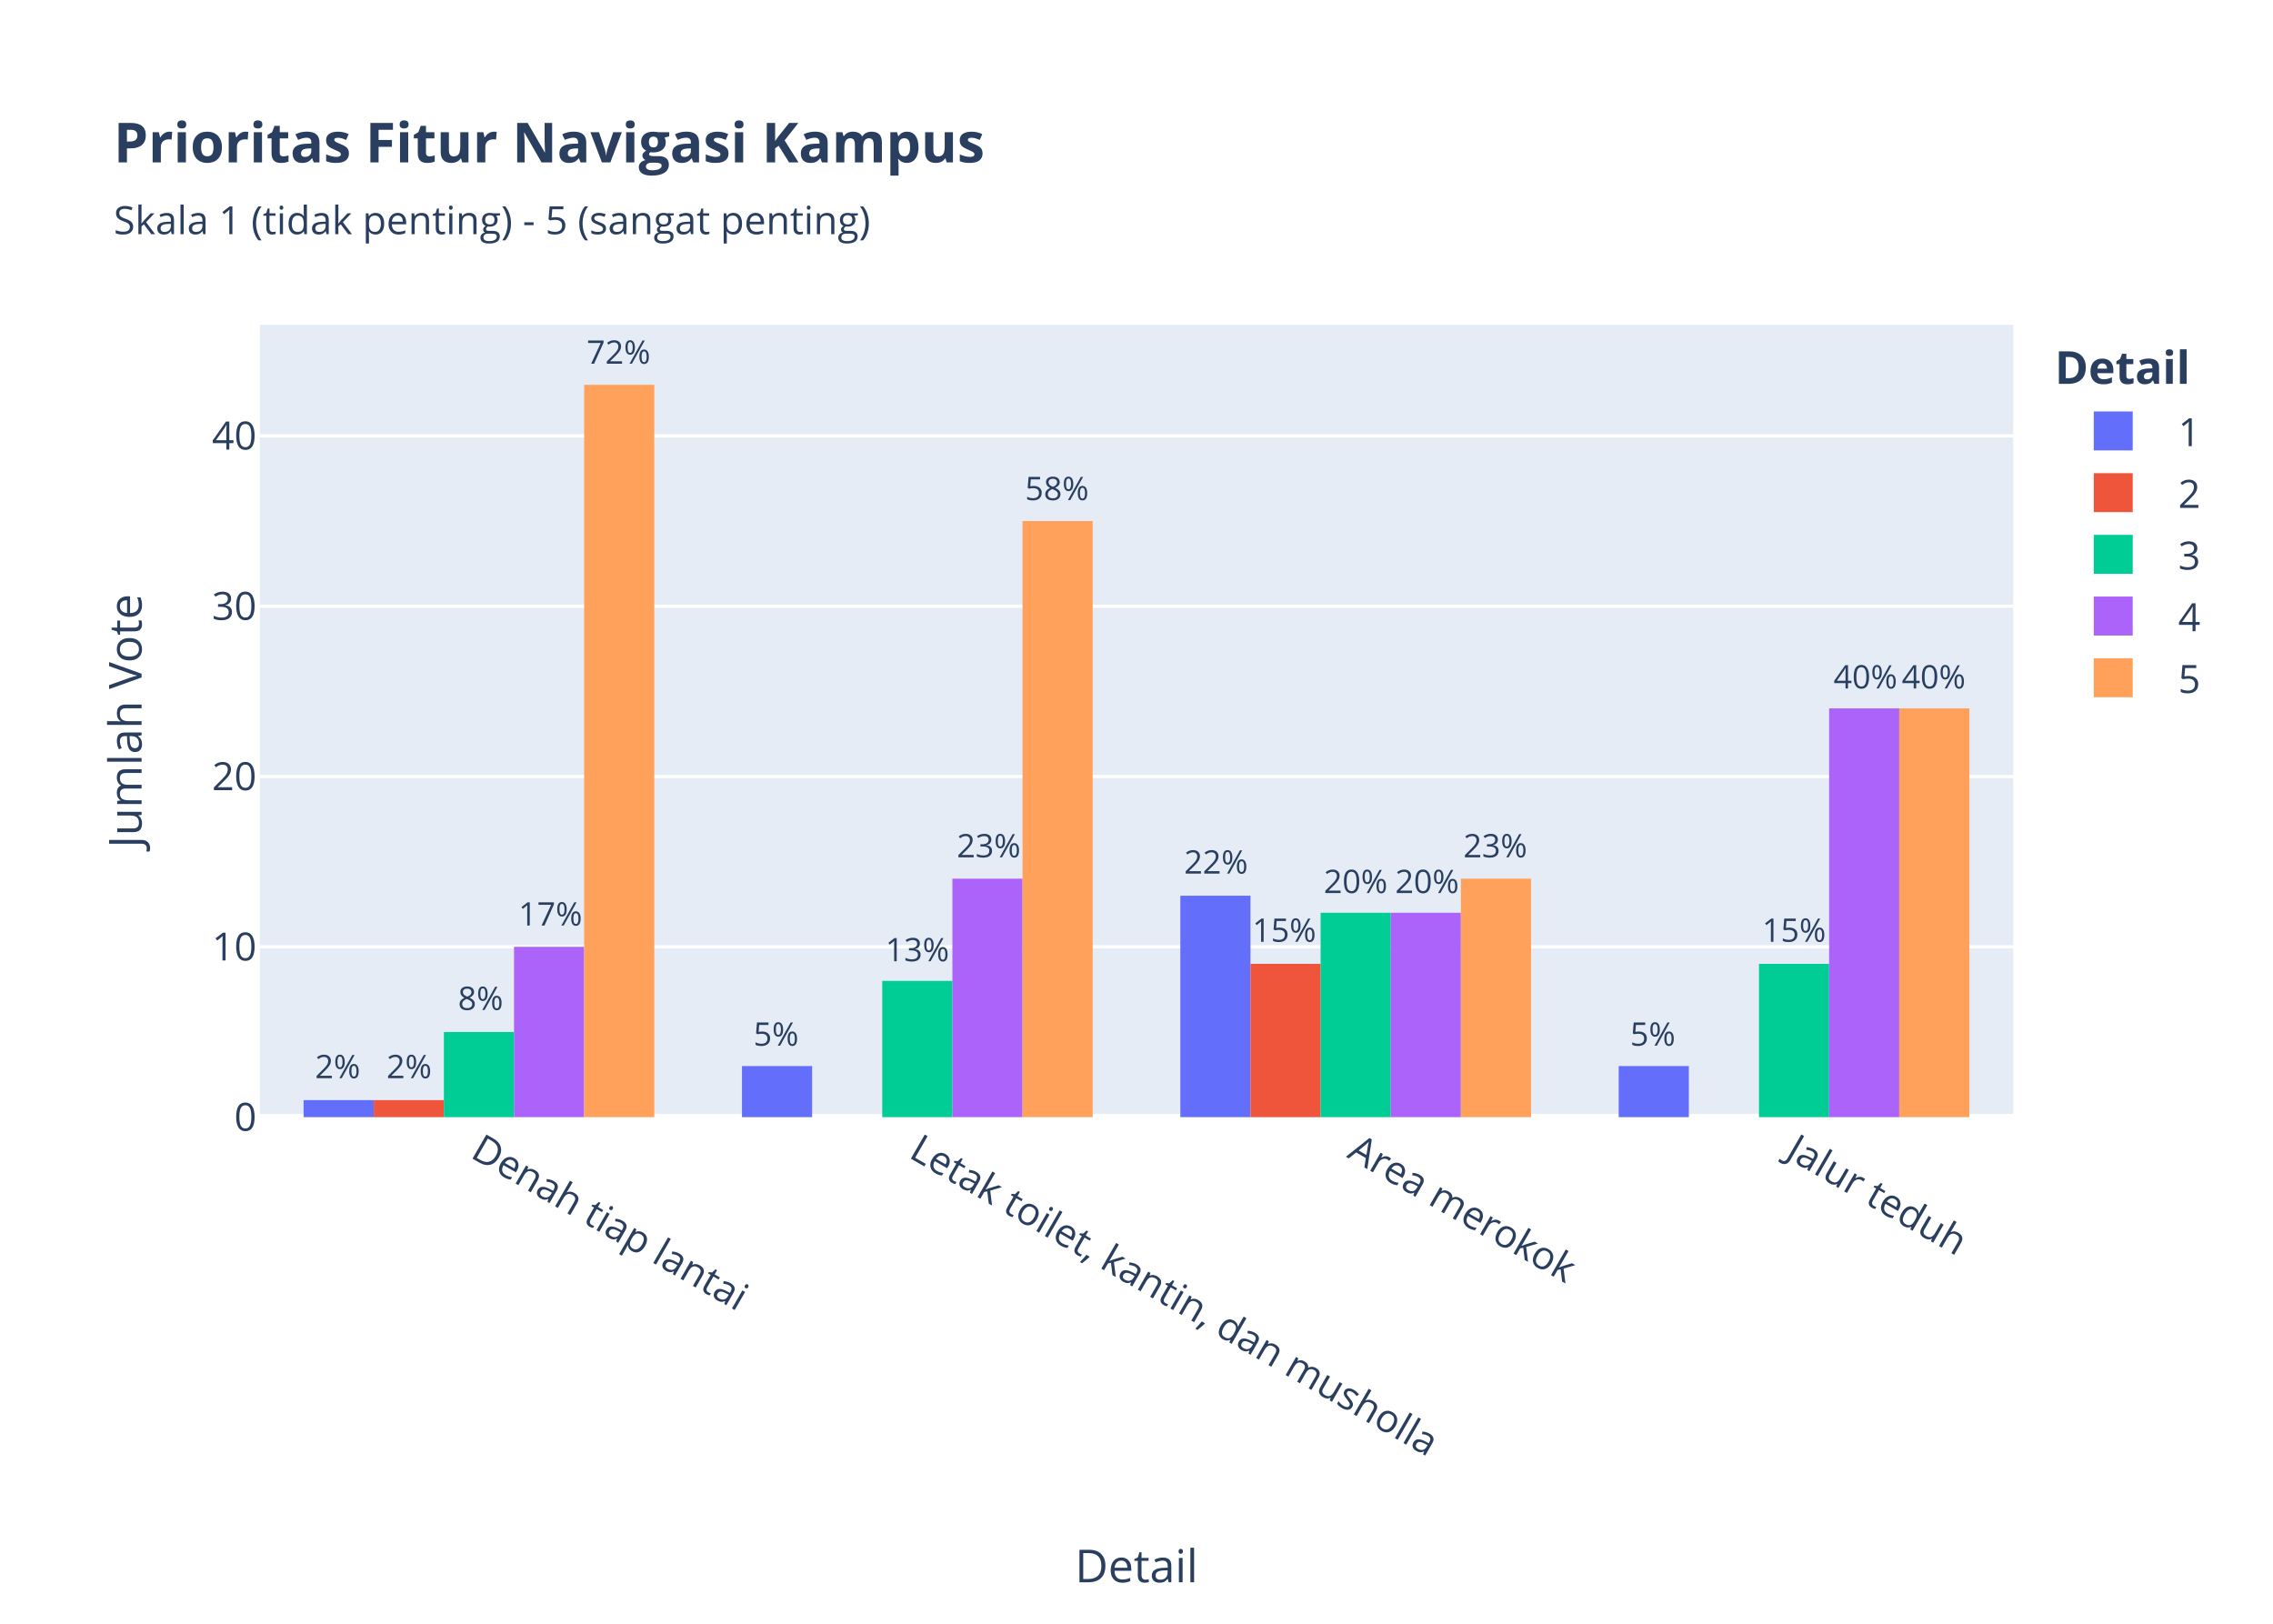
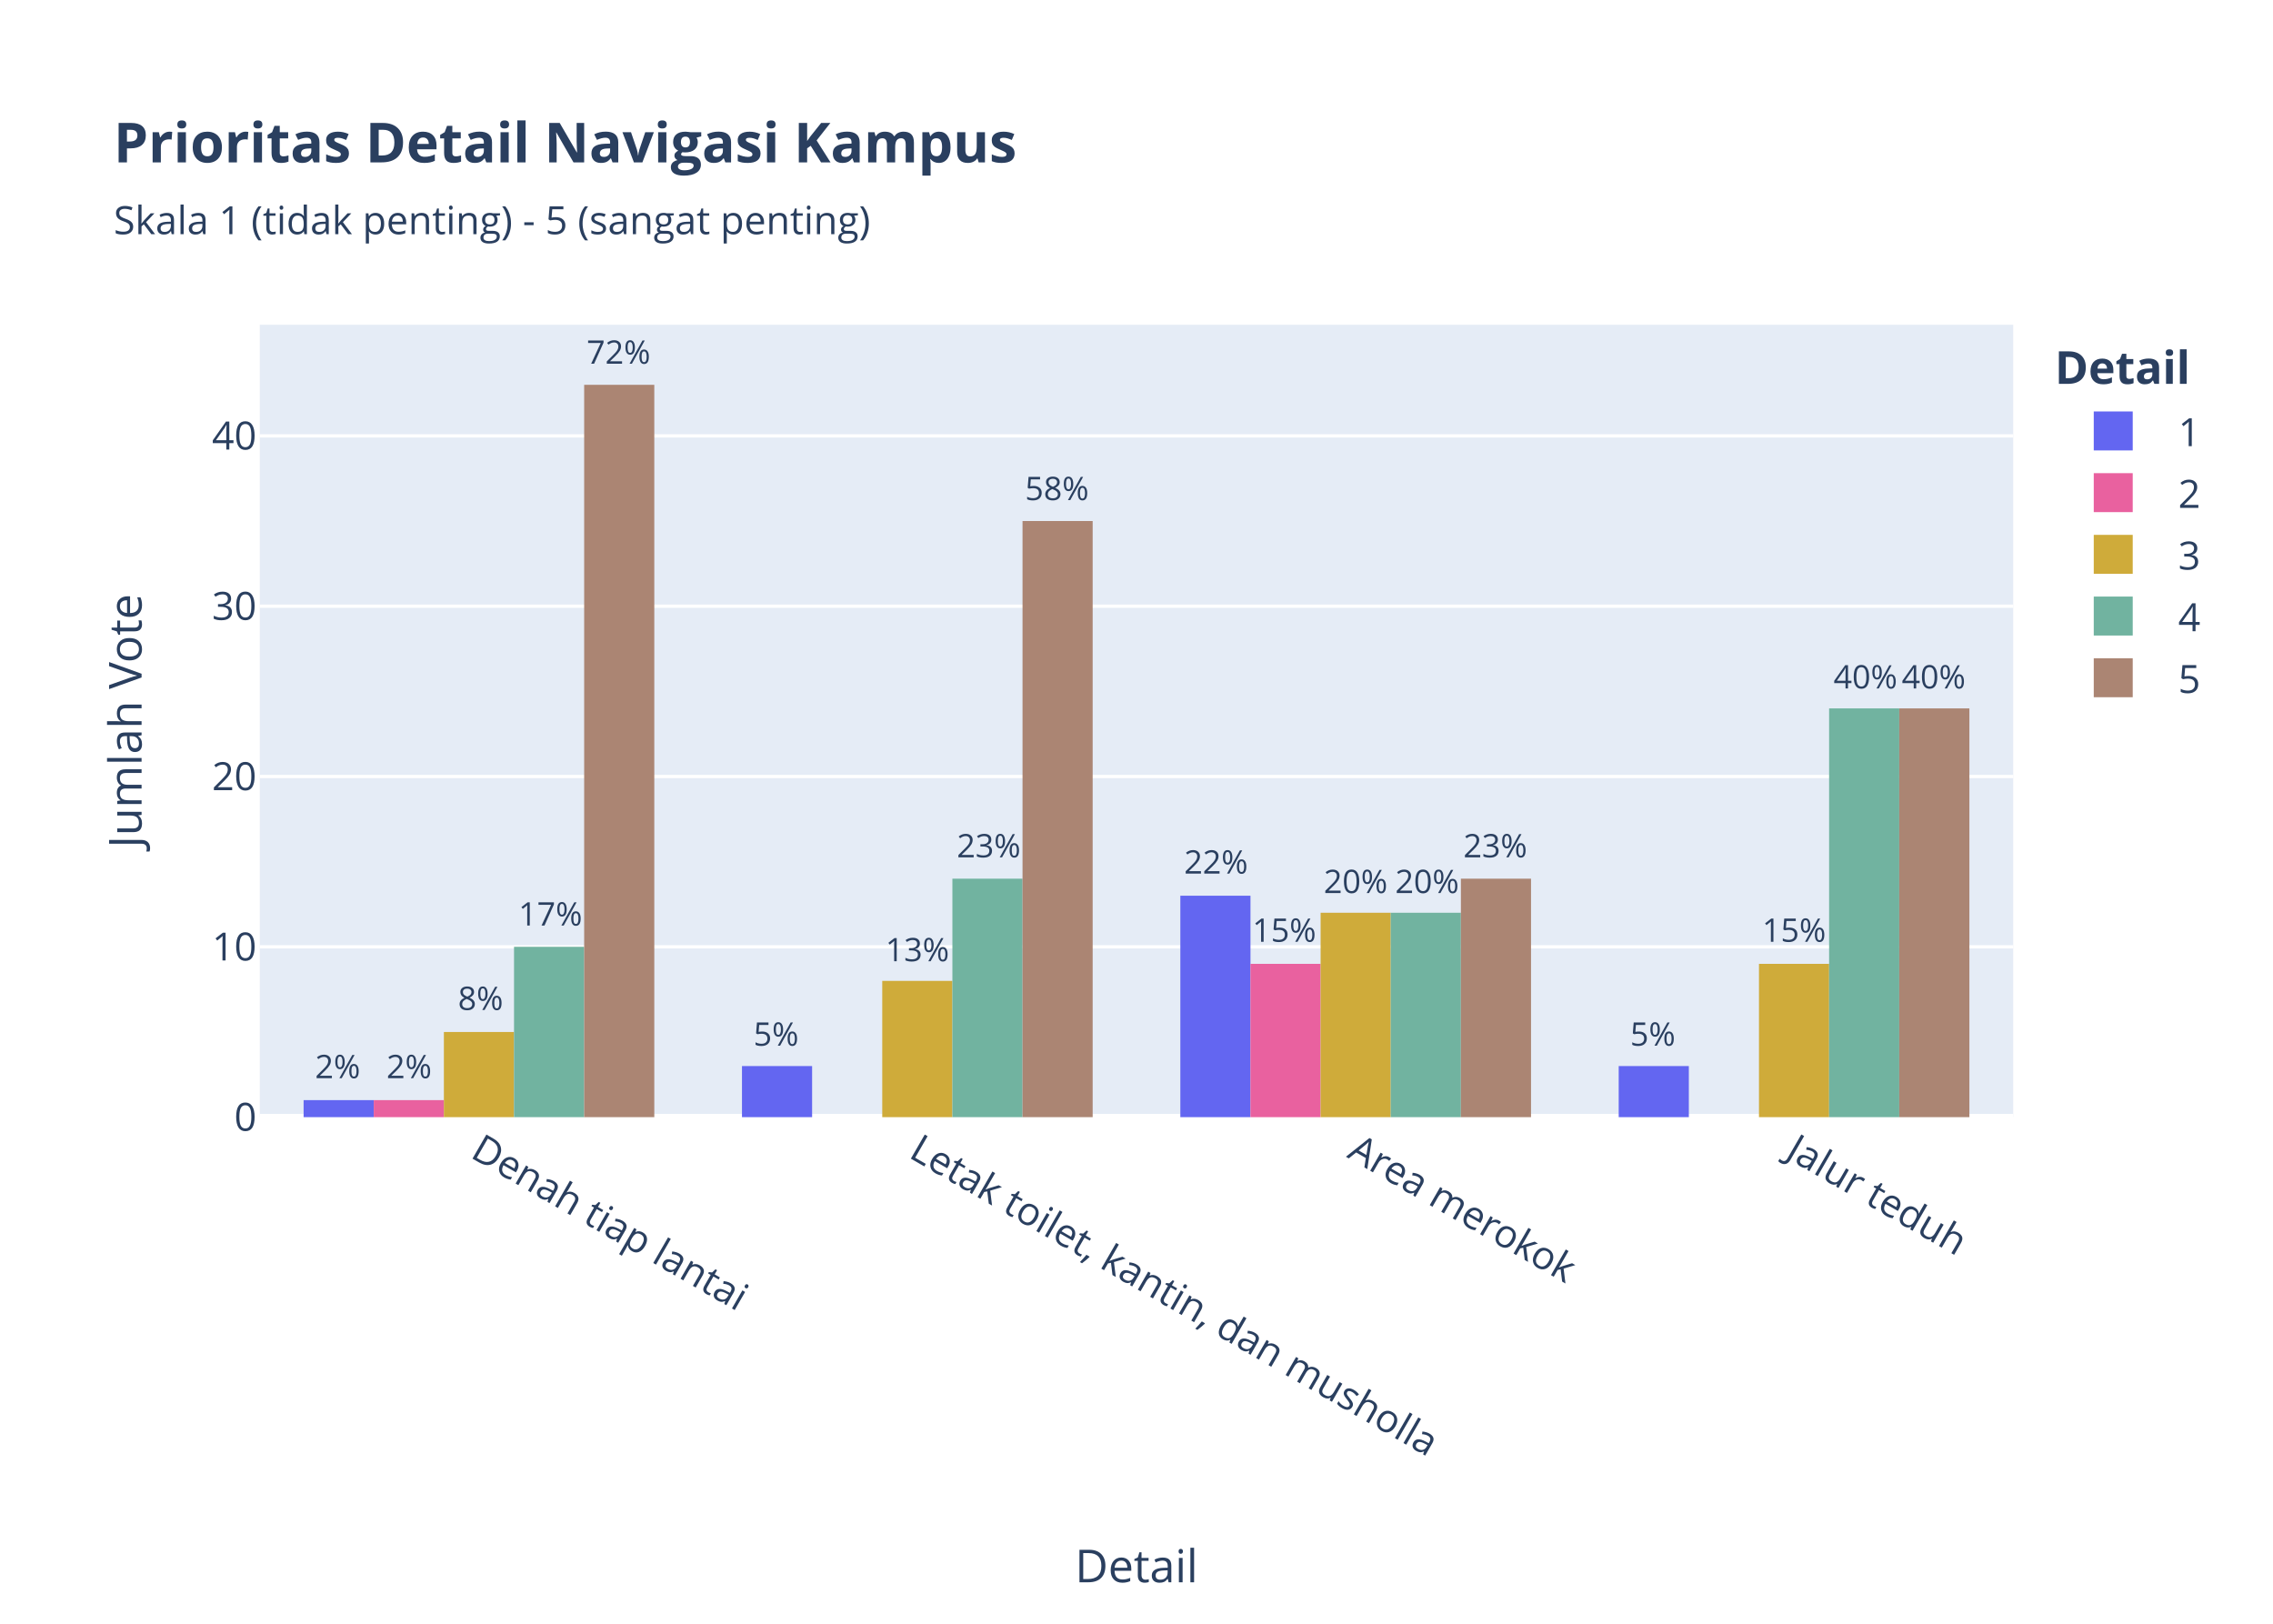
<svg xmlns="http://www.w3.org/2000/svg" class="main-svg" width="700" height="500" style="" viewBox="0 0 700 500">
  <rect x="0" y="0" width="700" height="500" style="fill: rgb(255, 255, 255); fill-opacity: 1;" />
-   <defs id="defs-1aeaff">
+   <defs id="defs-3bc11e">
    <g class="clips">
-       <clipPath id="clip1aeaffxyplot" class="plotclip">
+       <clipPath id="clip3bc11exyplot" class="plotclip">
        <rect width="540" height="244" />
      </clipPath>
-       <clipPath class="axesclip" id="clip1aeaffx">
+       <clipPath class="axesclip" id="clip3bc11ex">
        <rect x="80" y="0" width="540" height="500" />
      </clipPath>
-       <clipPath class="axesclip" id="clip1aeaffy">
+       <clipPath class="axesclip" id="clip3bc11ey">
        <rect x="0" y="100" width="700" height="244" />
      </clipPath>
-       <clipPath class="axesclip" id="clip1aeaffxy">
+       <clipPath class="axesclip" id="clip3bc11exy">
        <rect x="80" y="100" width="540" height="244" />
      </clipPath>
    </g>
    <g class="gradients" />
    <g class="patterns" />
  </defs>
  <g class="bglayer">
    <rect class="bg" x="80" y="100" width="540" height="244" style="fill: rgb(229, 236, 246); fill-opacity: 1; stroke-width: 0;" />
  </g>
  <g class="layer-below">
    <g class="imagelayer" />
    <g class="shapelayer" />
  </g>
  <g class="cartesianlayer">
    <g class="subplot xy">
      <g class="layer-subplot">
        <g class="shapelayer" />
        <g class="imagelayer" />
      </g>
      <g class="minor-gridlayer">
        <g class="x" />
        <g class="y" />
      </g>
      <g class="gridlayer">
        <g class="x" />
        <g class="y">
          <path class="ygrid crisp" transform="translate(0,291.56)" d="M80,0h540" style="stroke: rgb(255, 255, 255); stroke-opacity: 1; stroke-width: 1px;" />
          <path class="ygrid crisp" transform="translate(0,239.11)" d="M80,0h540" style="stroke: rgb(255, 255, 255); stroke-opacity: 1; stroke-width: 1px;" />
          <path class="ygrid crisp" transform="translate(0,186.67)" d="M80,0h540" style="stroke: rgb(255, 255, 255); stroke-opacity: 1; stroke-width: 1px;" />
          <path class="ygrid crisp" transform="translate(0,134.22)" d="M80,0h540" style="stroke: rgb(255, 255, 255); stroke-opacity: 1; stroke-width: 1px;" />
        </g>
      </g>
      <g class="zerolinelayer">
        <path class="yzl zl crisp" transform="translate(0,344)" d="M80,0h540" style="stroke: rgb(255, 255, 255); stroke-opacity: 1; stroke-width: 2px;" />
      </g>
      <g class="layer-between">
        <g class="shapelayer" />
        <g class="imagelayer" />
      </g>
      <path class="xlines-below" />
      <path class="ylines-below" />
      <g class="overlines-below" />
      <g class="xaxislayer-below" />
      <g class="yaxislayer-below" />
      <g class="overaxes-below" />
-       <g class="plot" transform="translate(80,100)" clip-path="url(#clip1aeaffxyplot)">
+       <g class="plot" transform="translate(80,100)" clip-path="url(#clip3bc11exyplot)">
        <g class="barlayer mlayer">
          <g class="trace bars" style="opacity: 1;">
            <g class="points">
              <g class="point">
-                 <path d="M13.5,244V238.76H35.1V244Z" style="vector-effect: none; opacity: 1; stroke-width: 0px; fill: rgb(99, 110, 250); fill-opacity: 1;" />
-               </g>
-               <g class="point">
-                 <path d="M148.5,244V228.27H170.1V244Z" style="vector-effect: none; opacity: 1; stroke-width: 0px; fill: rgb(99, 110, 250); fill-opacity: 1;" />
-               </g>
-               <g class="point">
-                 <path d="M283.5,244V175.82H305.1V244Z" style="vector-effect: none; opacity: 1; stroke-width: 0px; fill: rgb(99, 110, 250); fill-opacity: 1;" />
-               </g>
-               <g class="point">
-                 <path d="M418.5,244V228.27H440.1V244Z" style="vector-effect: none; opacity: 1; stroke-width: 0px; fill: rgb(99, 110, 250); fill-opacity: 1;" />
+                 <path d="M13.5,244V238.76H35.1V244Z" style="vector-effect: none; opacity: 1; stroke-width: 0px; fill: rgb(99, 102, 241); fill-opacity: 1;" />
+               </g>
+               <g class="point">
+                 <path d="M148.5,244V228.27H170.1V244Z" style="vector-effect: none; opacity: 1; stroke-width: 0px; fill: rgb(99, 102, 241); fill-opacity: 1;" />
+               </g>
+               <g class="point">
+                 <path d="M283.5,244V175.82H305.1V244Z" style="vector-effect: none; opacity: 1; stroke-width: 0px; fill: rgb(99, 102, 241); fill-opacity: 1;" />
+               </g>
+               <g class="point">
+                 <path d="M418.5,244V228.27H440.1V244Z" style="vector-effect: none; opacity: 1; stroke-width: 0px; fill: rgb(99, 102, 241); fill-opacity: 1;" />
              </g>
            </g>
          </g>
          <g class="trace bars" style="opacity: 1;">
            <g class="points">
              <g class="point">
-                 <path d="M35.1,244V238.76H56.7V244Z" style="vector-effect: none; opacity: 1; stroke-width: 0px; fill: rgb(239, 85, 59); fill-opacity: 1;" />
-               </g>
-               <g class="point">
-                 <path d="M0,0Z" style="vector-effect: none; opacity: 1; stroke-width: 0px; fill: rgb(239, 85, 59); fill-opacity: 1;" />
-               </g>
-               <g class="point">
-                 <path d="M305.1,244V196.8H326.7V244Z" style="vector-effect: none; opacity: 1; stroke-width: 0px; fill: rgb(239, 85, 59); fill-opacity: 1;" />
+                 <path d="M35.1,244V238.76H56.7V244Z" style="vector-effect: none; opacity: 1; stroke-width: 0px; fill: rgb(233, 97, 159); fill-opacity: 1;" />
+               </g>
+               <g class="point">
+                 <path d="M0,0Z" style="vector-effect: none; opacity: 1; stroke-width: 0px; fill: rgb(233, 97, 159); fill-opacity: 1;" />
+               </g>
+               <g class="point">
+                 <path d="M305.1,244V196.8H326.7V244Z" style="vector-effect: none; opacity: 1; stroke-width: 0px; fill: rgb(233, 97, 159); fill-opacity: 1;" />
              </g>
            </g>
          </g>
          <g class="trace bars" style="opacity: 1;">
            <g class="points">
              <g class="point">
-                 <path d="M56.7,244V217.78H78.3V244Z" style="vector-effect: none; opacity: 1; stroke-width: 0px; fill: rgb(0, 204, 150); fill-opacity: 1;" />
-               </g>
-               <g class="point">
-                 <path d="M191.7,244V202.04H213.3V244Z" style="vector-effect: none; opacity: 1; stroke-width: 0px; fill: rgb(0, 204, 150); fill-opacity: 1;" />
-               </g>
-               <g class="point">
-                 <path d="M326.7,244V181.07H348.3V244Z" style="vector-effect: none; opacity: 1; stroke-width: 0px; fill: rgb(0, 204, 150); fill-opacity: 1;" />
-               </g>
-               <g class="point">
-                 <path d="M461.7,244V196.8H483.3V244Z" style="vector-effect: none; opacity: 1; stroke-width: 0px; fill: rgb(0, 204, 150); fill-opacity: 1;" />
+                 <path d="M56.7,244V217.78H78.3V244Z" style="vector-effect: none; opacity: 1; stroke-width: 0px; fill: rgb(207, 171, 58); fill-opacity: 1;" />
+               </g>
+               <g class="point">
+                 <path d="M191.7,244V202.04H213.3V244Z" style="vector-effect: none; opacity: 1; stroke-width: 0px; fill: rgb(207, 171, 58); fill-opacity: 1;" />
+               </g>
+               <g class="point">
+                 <path d="M326.7,244V181.07H348.3V244Z" style="vector-effect: none; opacity: 1; stroke-width: 0px; fill: rgb(207, 171, 58); fill-opacity: 1;" />
+               </g>
+               <g class="point">
+                 <path d="M461.7,244V196.8H483.3V244Z" style="vector-effect: none; opacity: 1; stroke-width: 0px; fill: rgb(207, 171, 58); fill-opacity: 1;" />
              </g>
            </g>
          </g>
          <g class="trace bars" style="opacity: 1;">
            <g class="points">
              <g class="point">
-                 <path d="M78.3,244V191.56H99.9V244Z" style="vector-effect: none; opacity: 1; stroke-width: 0px; fill: rgb(171, 99, 250); fill-opacity: 1;" />
-               </g>
-               <g class="point">
-                 <path d="M213.3,244V170.58H234.9V244Z" style="vector-effect: none; opacity: 1; stroke-width: 0px; fill: rgb(171, 99, 250); fill-opacity: 1;" />
-               </g>
-               <g class="point">
-                 <path d="M348.3,244V181.07H369.9V244Z" style="vector-effect: none; opacity: 1; stroke-width: 0px; fill: rgb(171, 99, 250); fill-opacity: 1;" />
-               </g>
-               <g class="point">
-                 <path d="M483.3,244V118.13H504.9V244Z" style="vector-effect: none; opacity: 1; stroke-width: 0px; fill: rgb(171, 99, 250); fill-opacity: 1;" />
+                 <path d="M78.3,244V191.56H99.9V244Z" style="vector-effect: none; opacity: 1; stroke-width: 0px; fill: rgb(113, 179, 160); fill-opacity: 1;" />
+               </g>
+               <g class="point">
+                 <path d="M213.3,244V170.58H234.9V244Z" style="vector-effect: none; opacity: 1; stroke-width: 0px; fill: rgb(113, 179, 160); fill-opacity: 1;" />
+               </g>
+               <g class="point">
+                 <path d="M348.3,244V181.07H369.9V244Z" style="vector-effect: none; opacity: 1; stroke-width: 0px; fill: rgb(113, 179, 160); fill-opacity: 1;" />
+               </g>
+               <g class="point">
+                 <path d="M483.3,244V118.13H504.9V244Z" style="vector-effect: none; opacity: 1; stroke-width: 0px; fill: rgb(113, 179, 160); fill-opacity: 1;" />
              </g>
            </g>
          </g>
          <g class="trace bars" style="opacity: 1;">
            <g class="points">
              <g class="point">
-                 <path d="M99.9,244V18.49H121.5V244Z" style="vector-effect: none; opacity: 1; stroke-width: 0px; fill: rgb(255, 161, 90); fill-opacity: 1;" />
-               </g>
-               <g class="point">
-                 <path d="M234.9,244V60.44H256.5V244Z" style="vector-effect: none; opacity: 1; stroke-width: 0px; fill: rgb(255, 161, 90); fill-opacity: 1;" />
-               </g>
-               <g class="point">
-                 <path d="M369.9,244V170.58H391.5V244Z" style="vector-effect: none; opacity: 1; stroke-width: 0px; fill: rgb(255, 161, 90); fill-opacity: 1;" />
-               </g>
-               <g class="point">
-                 <path d="M504.9,244V118.13H526.5V244Z" style="vector-effect: none; opacity: 1; stroke-width: 0px; fill: rgb(255, 161, 90); fill-opacity: 1;" />
+                 <path d="M99.9,244V18.49H121.5V244Z" style="vector-effect: none; opacity: 1; stroke-width: 0px; fill: rgb(171, 133, 115); fill-opacity: 1;" />
+               </g>
+               <g class="point">
+                 <path d="M234.9,244V60.44H256.5V244Z" style="vector-effect: none; opacity: 1; stroke-width: 0px; fill: rgb(171, 133, 115); fill-opacity: 1;" />
+               </g>
+               <g class="point">
+                 <path d="M369.9,244V170.58H391.5V244Z" style="vector-effect: none; opacity: 1; stroke-width: 0px; fill: rgb(171, 133, 115); fill-opacity: 1;" />
+               </g>
+               <g class="point">
+                 <path d="M504.9,244V118.13H526.5V244Z" style="vector-effect: none; opacity: 1; stroke-width: 0px; fill: rgb(171, 133, 115); fill-opacity: 1;" />
              </g>
            </g>
          </g>
        </g>
      </g>
      <g class="overplot" />
      <path class="xlines-above crisp" d="M0,0" style="fill: none;" />
      <path class="ylines-above crisp" d="M0,0" style="fill: none;" />
      <g class="overlines-above" />
      <g class="xaxislayer-above">
        <g class="xtick">
          <text text-anchor="start" x="0" y="357" transform="translate(147.5,0) rotate(30,0,351)" style="font-family: 'Open Sans', verdana, arial, sans-serif; font-size: 12px; fill: rgb(42, 63, 95); fill-opacity: 1; white-space: pre; opacity: 1;">Denah tiap lantai</text>
        </g>
        <g class="xtick">
          <text text-anchor="start" x="0" y="357" transform="translate(282.5,0) rotate(30,0,351)" style="font-family: 'Open Sans', verdana, arial, sans-serif; font-size: 12px; fill: rgb(42, 63, 95); fill-opacity: 1; white-space: pre; opacity: 1;">Letak toilet, kantin, dan musholla</text>
        </g>
        <g class="xtick">
          <text text-anchor="start" x="0" y="357" transform="translate(417.5,0) rotate(30,0,351)" style="font-family: 'Open Sans', verdana, arial, sans-serif; font-size: 12px; fill: rgb(42, 63, 95); fill-opacity: 1; white-space: pre; opacity: 1;">Area merokok</text>
        </g>
        <g class="xtick">
          <text text-anchor="start" x="0" y="357" transform="translate(552.5,0) rotate(30,0,351)" style="font-family: 'Open Sans', verdana, arial, sans-serif; font-size: 12px; fill: rgb(42, 63, 95); fill-opacity: 1; white-space: pre; opacity: 1;">Jalur teduh</text>
        </g>
      </g>
      <g class="yaxislayer-above">
        <g class="ytick">
          <text text-anchor="end" x="79" y="4.2" transform="translate(0,344)" style="font-family: 'Open Sans', verdana, arial, sans-serif; font-size: 12px; fill: rgb(42, 63, 95); fill-opacity: 1; white-space: pre; opacity: 1;">0</text>
        </g>
        <g class="ytick">
          <text text-anchor="end" x="79" y="4.2" style="font-family: 'Open Sans', verdana, arial, sans-serif; font-size: 12px; fill: rgb(42, 63, 95); fill-opacity: 1; white-space: pre; opacity: 1;" transform="translate(0,291.56)">10</text>
        </g>
        <g class="ytick">
          <text text-anchor="end" x="79" y="4.2" style="font-family: 'Open Sans', verdana, arial, sans-serif; font-size: 12px; fill: rgb(42, 63, 95); fill-opacity: 1; white-space: pre; opacity: 1;" transform="translate(0,239.11)">20</text>
        </g>
        <g class="ytick">
          <text text-anchor="end" x="79" y="4.2" style="font-family: 'Open Sans', verdana, arial, sans-serif; font-size: 12px; fill: rgb(42, 63, 95); fill-opacity: 1; white-space: pre; opacity: 1;" transform="translate(0,186.67)">30</text>
        </g>
        <g class="ytick">
          <text text-anchor="end" x="79" y="4.2" style="font-family: 'Open Sans', verdana, arial, sans-serif; font-size: 12px; fill: rgb(42, 63, 95); fill-opacity: 1; white-space: pre; opacity: 1;" transform="translate(0,134.22)">40</text>
        </g>
      </g>
      <g class="overaxes-above" />
    </g>
  </g>
  <g class="polarlayer" />
  <g class="smithlayer" />
  <g class="ternarylayer" />
  <g class="geolayer" />
  <g class="funnelarealayer" />
  <g class="pielayer" />
  <g class="iciclelayer" />
  <g class="treemaplayer" />
  <g class="sunburstlayer" />
  <g class="glimages" />
-   <defs id="topdefs-1aeaff">
+   <defs id="topdefs-3bc11e">
    <g class="clips" />
-     <clipPath id="legend1aeaff">
+     <clipPath id="legend3bc11e">
      <rect width="53" height="124" x="0" y="0" />
    </clipPath>
  </defs>
  <g class="layer-above">
    <g class="imagelayer" />
    <g class="shapelayer" />
  </g>
  <g class="infolayer">
    <g class="legend" pointer-events="all" transform="translate(630.8,100)">
-       <rect class="bg" shape-rendering="crispEdges" style="stroke: rgb(68, 68, 68); stroke-opacity: 1; fill: rgb(255, 255, 255); fill-opacity: 1; stroke-width: 0px;" width="53" height="124" x="0" y="0" />
-       <g class="scrollbox" transform="" clip-path="url(#legend1aeaff)">
+       <rect class="bg" shape-rendering="crispEdges" width="53" height="124" x="0" y="0" style="stroke: rgb(68, 68, 68); stroke-opacity: 1; fill: rgb(255, 255, 255); fill-opacity: 1; stroke-width: 0px;" />
+       <g class="scrollbox" transform="" clip-path="url(#legend3bc11e)">
        <text class="legendtitletext" text-anchor="start" x="2" y="18.2" style="font-family: 'Open Sans', verdana, arial, sans-serif; font-size: 14px; fill: rgb(42, 63, 95); fill-opacity: 1; white-space: pre;">
          <tspan style="font-weight:bold">Detail</tspan>
        </text>
        <g class="groups" transform="">
          <g class="traces" transform="translate(0,32.7)" style="opacity: 1;">
            <text class="legendtext" text-anchor="start" x="40" y="4.68" style="font-family: 'Open Sans', verdana, arial, sans-serif; font-size: 12px; fill: rgb(42, 63, 95); fill-opacity: 1; white-space: pre;">1</text>
            <g class="layers" style="opacity: 1;">
              <g class="legendfill" />
              <g class="legendlines" />
              <g class="legendsymbols">
                <g class="legendpoints">
-                   <path class="legendundefined" d="M6,6H-6V-6H6Z" transform="translate(20,0)" style="stroke-width: 0px; fill: rgb(99, 110, 250); fill-opacity: 1;" />
+                   <path class="legendundefined" d="M6,6H-6V-6H6Z" transform="translate(20,0)" style="stroke-width: 0px; fill: rgb(99, 102, 241); fill-opacity: 1;" />
                </g>
              </g>
            </g>
            <rect class="legendtoggle" x="0" y="-9.5" width="48" height="19" style="fill: rgb(0, 0, 0); fill-opacity: 0;" />
          </g>
        </g>
        <g class="groups" transform="">
          <g class="traces" transform="translate(0,51.7)" style="opacity: 1;">
            <text class="legendtext" text-anchor="start" x="40" y="4.68" style="font-family: 'Open Sans', verdana, arial, sans-serif; font-size: 12px; fill: rgb(42, 63, 95); fill-opacity: 1; white-space: pre;">2</text>
            <g class="layers" style="opacity: 1;">
              <g class="legendfill" />
              <g class="legendlines" />
              <g class="legendsymbols">
                <g class="legendpoints">
-                   <path class="legendundefined" d="M6,6H-6V-6H6Z" transform="translate(20,0)" style="stroke-width: 0px; fill: rgb(239, 85, 59); fill-opacity: 1;" />
+                   <path class="legendundefined" d="M6,6H-6V-6H6Z" transform="translate(20,0)" style="stroke-width: 0px; fill: rgb(233, 97, 159); fill-opacity: 1;" />
                </g>
              </g>
            </g>
            <rect class="legendtoggle" x="0" y="-9.5" width="48" height="19" style="fill: rgb(0, 0, 0); fill-opacity: 0;" />
          </g>
        </g>
        <g class="groups" transform="">
          <g class="traces" transform="translate(0,70.7)" style="opacity: 1;">
            <text class="legendtext" text-anchor="start" x="40" y="4.68" style="font-family: 'Open Sans', verdana, arial, sans-serif; font-size: 12px; fill: rgb(42, 63, 95); fill-opacity: 1; white-space: pre;">3</text>
            <g class="layers" style="opacity: 1;">
              <g class="legendfill" />
              <g class="legendlines" />
              <g class="legendsymbols">
                <g class="legendpoints">
-                   <path class="legendundefined" d="M6,6H-6V-6H6Z" transform="translate(20,0)" style="stroke-width: 0px; fill: rgb(0, 204, 150); fill-opacity: 1;" />
+                   <path class="legendundefined" d="M6,6H-6V-6H6Z" transform="translate(20,0)" style="stroke-width: 0px; fill: rgb(207, 171, 58); fill-opacity: 1;" />
                </g>
              </g>
            </g>
            <rect class="legendtoggle" x="0" y="-9.5" width="48" height="19" style="fill: rgb(0, 0, 0); fill-opacity: 0;" />
          </g>
        </g>
        <g class="groups" transform="">
          <g class="traces" transform="translate(0,89.7)" style="opacity: 1;">
            <text class="legendtext" text-anchor="start" x="40" y="4.68" style="font-family: 'Open Sans', verdana, arial, sans-serif; font-size: 12px; fill: rgb(42, 63, 95); fill-opacity: 1; white-space: pre;">4</text>
            <g class="layers" style="opacity: 1;">
              <g class="legendfill" />
              <g class="legendlines" />
              <g class="legendsymbols">
                <g class="legendpoints">
-                   <path class="legendundefined" d="M6,6H-6V-6H6Z" transform="translate(20,0)" style="stroke-width: 0px; fill: rgb(171, 99, 250); fill-opacity: 1;" />
+                   <path class="legendundefined" d="M6,6H-6V-6H6Z" transform="translate(20,0)" style="stroke-width: 0px; fill: rgb(113, 179, 160); fill-opacity: 1;" />
                </g>
              </g>
            </g>
            <rect class="legendtoggle" x="0" y="-9.5" width="48" height="19" style="fill: rgb(0, 0, 0); fill-opacity: 0;" />
          </g>
        </g>
        <g class="groups" transform="">
          <g class="traces" transform="translate(0,108.7)" style="opacity: 1;">
            <text class="legendtext" text-anchor="start" x="40" y="4.68" style="font-family: 'Open Sans', verdana, arial, sans-serif; font-size: 12px; fill: rgb(42, 63, 95); fill-opacity: 1; white-space: pre;">5</text>
            <g class="layers" style="opacity: 1;">
              <g class="legendfill" />
              <g class="legendlines" />
              <g class="legendsymbols">
                <g class="legendpoints">
-                   <path class="legendundefined" d="M6,6H-6V-6H6Z" transform="translate(20,0)" style="stroke-width: 0px; fill: rgb(255, 161, 90); fill-opacity: 1;" />
+                   <path class="legendundefined" d="M6,6H-6V-6H6Z" transform="translate(20,0)" style="stroke-width: 0px; fill: rgb(171, 133, 115); fill-opacity: 1;" />
                </g>
              </g>
            </g>
            <rect class="legendtoggle" x="0" y="-9.5" width="48" height="19" style="fill: rgb(0, 0, 0); fill-opacity: 0;" />
          </g>
        </g>
      </g>
-       <rect class="scrollbar" rx="20" ry="3" width="0" height="0" style="fill: rgb(128, 139, 164); fill-opacity: 1;" x="0" y="0" />
+       <rect class="scrollbar" rx="20" ry="3" width="0" height="0" x="0" y="0" style="fill: rgb(128, 139, 164); fill-opacity: 1;" />
    </g>
    <g class="g-gtitle">
      <text class="gtitle" x="35" y="50" text-anchor="start" dy="0em" style="font-family: 'Open Sans', verdana, arial, sans-serif; font-size: 17px; fill: rgb(42, 63, 95); opacity: 1; white-space: pre;">
        <tspan class="line" dy="0em" x="35" y="50">
-           <tspan style="font-weight:bold">Prioritas Fitur Navigasi Kampus</tspan>
+           <tspan style="font-weight:bold">Prioritas Detail Navigasi Kampus</tspan>
        </tspan>
        <tspan class="line" dy="1.3em" x="35" y="50">
          <tspan style="font-size:12px">Skala 1 (tidak penting) - 5 (sangat penting)</tspan>
        </tspan>
      </text>
    </g>
    <g class="g-xtitle">
      <text class="xtitle" x="350" y="487.228" text-anchor="middle" style="font-family: 'Open Sans', verdana, arial, sans-serif; font-size: 14px; fill: rgb(42, 63, 95); opacity: 1; white-space: pre;">Detail</text>
    </g>
    <g class="g-ytitle">
      <text class="ytitle" transform="rotate(-90,43.6,222)" x="43.6" y="222" text-anchor="middle" style="font-family: 'Open Sans', verdana, arial, sans-serif; font-size: 14px; fill: rgb(42, 63, 95); opacity: 1; white-space: pre;">Jumlah Vote</text>
    </g>
    <g class="annotation" data-index="0" style="opacity: 1;">
      <g class="annotation-text-g" transform="rotate(0,190.7,108)">
        <g class="cursor-pointer" transform="translate(176,100)">
          <rect class="bg" x="0.5" y="0.5" width="28" height="15" style="stroke-width: 1px; stroke: rgb(0, 0, 0); stroke-opacity: 0; fill: rgb(0, 0, 0); fill-opacity: 0;" />
          <text class="annotation-text" text-anchor="middle" x="14.5" y="12" style="font-family: 'Open Sans', verdana, arial, sans-serif; font-size: 10px; fill: rgb(42, 63, 95); fill-opacity: 1; white-space: pre;">72%</text>
        </g>
      </g>
    </g>
    <g class="annotation" data-index="1" style="opacity: 1;">
      <g class="annotation-text-g" transform="rotate(0,169.1,281.07)">
        <g class="cursor-pointer" transform="translate(155,273)">
          <rect class="bg" x="0.5" y="0.5" width="28" height="15" style="stroke-width: 1px; stroke: rgb(0, 0, 0); stroke-opacity: 0; fill: rgb(0, 0, 0); fill-opacity: 0;" />
          <text class="annotation-text" text-anchor="middle" x="14.5" y="12" style="font-family: 'Open Sans', verdana, arial, sans-serif; font-size: 10px; fill: rgb(42, 63, 95); fill-opacity: 1; white-space: pre;">17%</text>
        </g>
      </g>
    </g>
    <g class="annotation" data-index="2" style="opacity: 1;">
      <g class="annotation-text-g" transform="rotate(0,147.5,307.29)">
        <g class="cursor-pointer" transform="translate(137,299)">
          <rect class="bg" x="0.5" y="0.5" width="21" height="15" style="stroke-width: 1px; stroke: rgb(0, 0, 0); stroke-opacity: 0; fill: rgb(0, 0, 0); fill-opacity: 0;" />
          <text class="annotation-text" text-anchor="middle" x="11" y="12" style="font-family: 'Open Sans', verdana, arial, sans-serif; font-size: 10px; fill: rgb(42, 63, 95); fill-opacity: 1; white-space: pre;">8%</text>
        </g>
      </g>
    </g>
    <g class="annotation" data-index="3" style="opacity: 1;">
      <g class="annotation-text-g" transform="rotate(0,125.9,328.27)">
        <g class="cursor-pointer" transform="translate(115,320)">
          <rect class="bg" x="0.5" y="0.5" width="21" height="15" style="stroke-width: 1px; stroke: rgb(0, 0, 0); stroke-opacity: 0; fill: rgb(0, 0, 0); fill-opacity: 0;" />
          <text class="annotation-text" text-anchor="middle" x="11" y="12" style="font-family: 'Open Sans', verdana, arial, sans-serif; font-size: 10px; fill: rgb(42, 63, 95); fill-opacity: 1; white-space: pre;">2%</text>
        </g>
      </g>
    </g>
    <g class="annotation" data-index="4" style="opacity: 1;">
      <g class="annotation-text-g" transform="rotate(0,104.3,328.27)">
        <g class="cursor-pointer" transform="translate(93,320)">
          <rect class="bg" x="0.5" y="0.5" width="21" height="15" style="stroke-width: 1px; stroke: rgb(0, 0, 0); stroke-opacity: 0; fill: rgb(0, 0, 0); fill-opacity: 0;" />
          <text class="annotation-text" text-anchor="middle" x="11" y="12" style="font-family: 'Open Sans', verdana, arial, sans-serif; font-size: 10px; fill: rgb(42, 63, 95); fill-opacity: 1; white-space: pre;">2%</text>
        </g>
      </g>
    </g>
    <g class="annotation" data-index="5" style="opacity: 1;">
      <g class="annotation-text-g" transform="rotate(0,325.7,149.96)">
        <g class="cursor-pointer" transform="translate(311,142)">
          <rect class="bg" x="0.5" y="0.5" width="28" height="15" style="stroke-width: 1px; stroke: rgb(0, 0, 0); stroke-opacity: 0; fill: rgb(0, 0, 0); fill-opacity: 0;" />
          <text class="annotation-text" text-anchor="middle" x="14.5" y="12" style="font-family: 'Open Sans', verdana, arial, sans-serif; font-size: 10px; fill: rgb(42, 63, 95); fill-opacity: 1; white-space: pre;">58%</text>
        </g>
      </g>
    </g>
    <g class="annotation" data-index="6" style="opacity: 1;">
      <g class="annotation-text-g" transform="rotate(0,304.1,260.09)">
        <g class="cursor-pointer" transform="translate(290,252)">
          <rect class="bg" x="0.5" y="0.5" width="28" height="15" style="stroke-width: 1px; stroke: rgb(0, 0, 0); stroke-opacity: 0; fill: rgb(0, 0, 0); fill-opacity: 0;" />
          <text class="annotation-text" text-anchor="middle" x="14.5" y="12" style="font-family: 'Open Sans', verdana, arial, sans-serif; font-size: 10px; fill: rgb(42, 63, 95); fill-opacity: 1; white-space: pre;">23%</text>
        </g>
      </g>
    </g>
    <g class="annotation" data-index="7" style="opacity: 1;">
      <g class="annotation-text-g" transform="rotate(0,282.5,291.56)">
        <g class="cursor-pointer" transform="translate(268,284)">
          <rect class="bg" x="0.5" y="0.5" width="28" height="15" style="stroke-width: 1px; stroke: rgb(0, 0, 0); stroke-opacity: 0; fill: rgb(0, 0, 0); fill-opacity: 0;" />
          <text class="annotation-text" text-anchor="middle" x="14.5" y="12" style="font-family: 'Open Sans', verdana, arial, sans-serif; font-size: 10px; fill: rgb(42, 63, 95); fill-opacity: 1; white-space: pre;">13%</text>
        </g>
      </g>
    </g>
    <g class="annotation" data-index="8" style="opacity: 1;">
      <g class="annotation-text-g" transform="rotate(0,239.3,317.78)">
        <g class="cursor-pointer" transform="translate(228,310)">
          <rect class="bg" x="0.5" y="0.5" width="21" height="15" style="stroke-width: 1px; stroke: rgb(0, 0, 0); stroke-opacity: 0; fill: rgb(0, 0, 0); fill-opacity: 0;" />
          <text class="annotation-text" text-anchor="middle" x="11" y="12" style="font-family: 'Open Sans', verdana, arial, sans-serif; font-size: 10px; fill: rgb(42, 63, 95); fill-opacity: 1; white-space: pre;">5%</text>
        </g>
      </g>
    </g>
    <g class="annotation" data-index="9" style="opacity: 1;">
      <g class="annotation-text-g" transform="rotate(0,460.7,260.09)">
        <g class="cursor-pointer" transform="translate(446,252)">
          <rect class="bg" x="0.5" y="0.5" width="28" height="15" style="stroke-width: 1px; stroke: rgb(0, 0, 0); stroke-opacity: 0; fill: rgb(0, 0, 0); fill-opacity: 0;" />
          <text class="annotation-text" text-anchor="middle" x="14.5" y="12" style="font-family: 'Open Sans', verdana, arial, sans-serif; font-size: 10px; fill: rgb(42, 63, 95); fill-opacity: 1; white-space: pre;">23%</text>
        </g>
      </g>
    </g>
    <g class="annotation" data-index="10" style="opacity: 1;">
      <g class="annotation-text-g" transform="rotate(0,439.1,270.58)">
        <g class="cursor-pointer" transform="translate(425,263)">
          <rect class="bg" x="0.5" y="0.5" width="28" height="15" style="stroke-width: 1px; stroke: rgb(0, 0, 0); stroke-opacity: 0; fill: rgb(0, 0, 0); fill-opacity: 0;" />
          <text class="annotation-text" text-anchor="middle" x="14.5" y="12" style="font-family: 'Open Sans', verdana, arial, sans-serif; font-size: 10px; fill: rgb(42, 63, 95); fill-opacity: 1; white-space: pre;">20%</text>
        </g>
      </g>
    </g>
    <g class="annotation" data-index="11" style="opacity: 1;">
      <g class="annotation-text-g" transform="rotate(0,417.5,270.58)">
        <g class="cursor-pointer" transform="translate(403,263)">
          <rect class="bg" x="0.5" y="0.5" width="28" height="15" style="stroke-width: 1px; stroke: rgb(0, 0, 0); stroke-opacity: 0; fill: rgb(0, 0, 0); fill-opacity: 0;" />
          <text class="annotation-text" text-anchor="middle" x="14.5" y="12" style="font-family: 'Open Sans', verdana, arial, sans-serif; font-size: 10px; fill: rgb(42, 63, 95); fill-opacity: 1; white-space: pre;">20%</text>
        </g>
      </g>
    </g>
    <g class="annotation" data-index="12" style="opacity: 1;">
      <g class="annotation-text-g" transform="rotate(0,395.9,286.31)">
        <g class="cursor-pointer" transform="translate(381,278)">
          <rect class="bg" x="0.5" y="0.5" width="28" height="15" style="stroke-width: 1px; stroke: rgb(0, 0, 0); stroke-opacity: 0; fill: rgb(0, 0, 0); fill-opacity: 0;" />
          <text class="annotation-text" text-anchor="middle" x="14.5" y="12" style="font-family: 'Open Sans', verdana, arial, sans-serif; font-size: 10px; fill: rgb(42, 63, 95); fill-opacity: 1; white-space: pre;">15%</text>
        </g>
      </g>
    </g>
    <g class="annotation" data-index="13" style="opacity: 1;">
      <g class="annotation-text-g" transform="rotate(0,374.3,265.33)">
        <g class="cursor-pointer" transform="translate(360,257)">
          <rect class="bg" x="0.5" y="0.5" width="28" height="15" style="stroke-width: 1px; stroke: rgb(0, 0, 0); stroke-opacity: 0; fill: rgb(0, 0, 0); fill-opacity: 0;" />
          <text class="annotation-text" text-anchor="middle" x="14.5" y="12" style="font-family: 'Open Sans', verdana, arial, sans-serif; font-size: 10px; fill: rgb(42, 63, 95); fill-opacity: 1; white-space: pre;">22%</text>
        </g>
      </g>
    </g>
    <g class="annotation" data-index="14" style="opacity: 1;">
      <g class="annotation-text-g" transform="rotate(0,595.7,207.64)">
        <g class="cursor-pointer" transform="translate(581,200)">
          <rect class="bg" x="0.5" y="0.5" width="28" height="15" style="stroke-width: 1px; stroke: rgb(0, 0, 0); stroke-opacity: 0; fill: rgb(0, 0, 0); fill-opacity: 0;" />
          <text class="annotation-text" text-anchor="middle" x="14.5" y="12" style="font-family: 'Open Sans', verdana, arial, sans-serif; font-size: 10px; fill: rgb(42, 63, 95); fill-opacity: 1; white-space: pre;">40%</text>
        </g>
      </g>
    </g>
    <g class="annotation" data-index="15" style="opacity: 1;">
      <g class="annotation-text-g" transform="rotate(0,574.1,207.64)">
        <g class="cursor-pointer" transform="translate(560,200)">
          <rect class="bg" x="0.5" y="0.5" width="28" height="15" style="stroke-width: 1px; stroke: rgb(0, 0, 0); stroke-opacity: 0; fill: rgb(0, 0, 0); fill-opacity: 0;" />
          <text class="annotation-text" text-anchor="middle" x="14.5" y="12" style="font-family: 'Open Sans', verdana, arial, sans-serif; font-size: 10px; fill: rgb(42, 63, 95); fill-opacity: 1; white-space: pre;">40%</text>
        </g>
      </g>
    </g>
    <g class="annotation" data-index="16" style="opacity: 1;">
      <g class="annotation-text-g" transform="rotate(0,552.5,286.31)">
        <g class="cursor-pointer" transform="translate(538,278)">
          <rect class="bg" x="0.5" y="0.5" width="28" height="15" style="stroke-width: 1px; stroke: rgb(0, 0, 0); stroke-opacity: 0; fill: rgb(0, 0, 0); fill-opacity: 0;" />
          <text class="annotation-text" text-anchor="middle" x="14.5" y="12" style="font-family: 'Open Sans', verdana, arial, sans-serif; font-size: 10px; fill: rgb(42, 63, 95); fill-opacity: 1; white-space: pre;">15%</text>
        </g>
      </g>
    </g>
    <g class="annotation" data-index="17" style="opacity: 1;">
      <g class="annotation-text-g" transform="rotate(0,509.3,317.78)">
        <g class="cursor-pointer" transform="translate(498,310)">
          <rect class="bg" x="0.5" y="0.5" width="21" height="15" style="stroke-width: 1px; stroke: rgb(0, 0, 0); stroke-opacity: 0; fill: rgb(0, 0, 0); fill-opacity: 0;" />
          <text class="annotation-text" text-anchor="middle" x="11" y="12" style="font-family: 'Open Sans', verdana, arial, sans-serif; font-size: 10px; fill: rgb(42, 63, 95); fill-opacity: 1; white-space: pre;">5%</text>
        </g>
      </g>
    </g>
  </g>
</svg>
